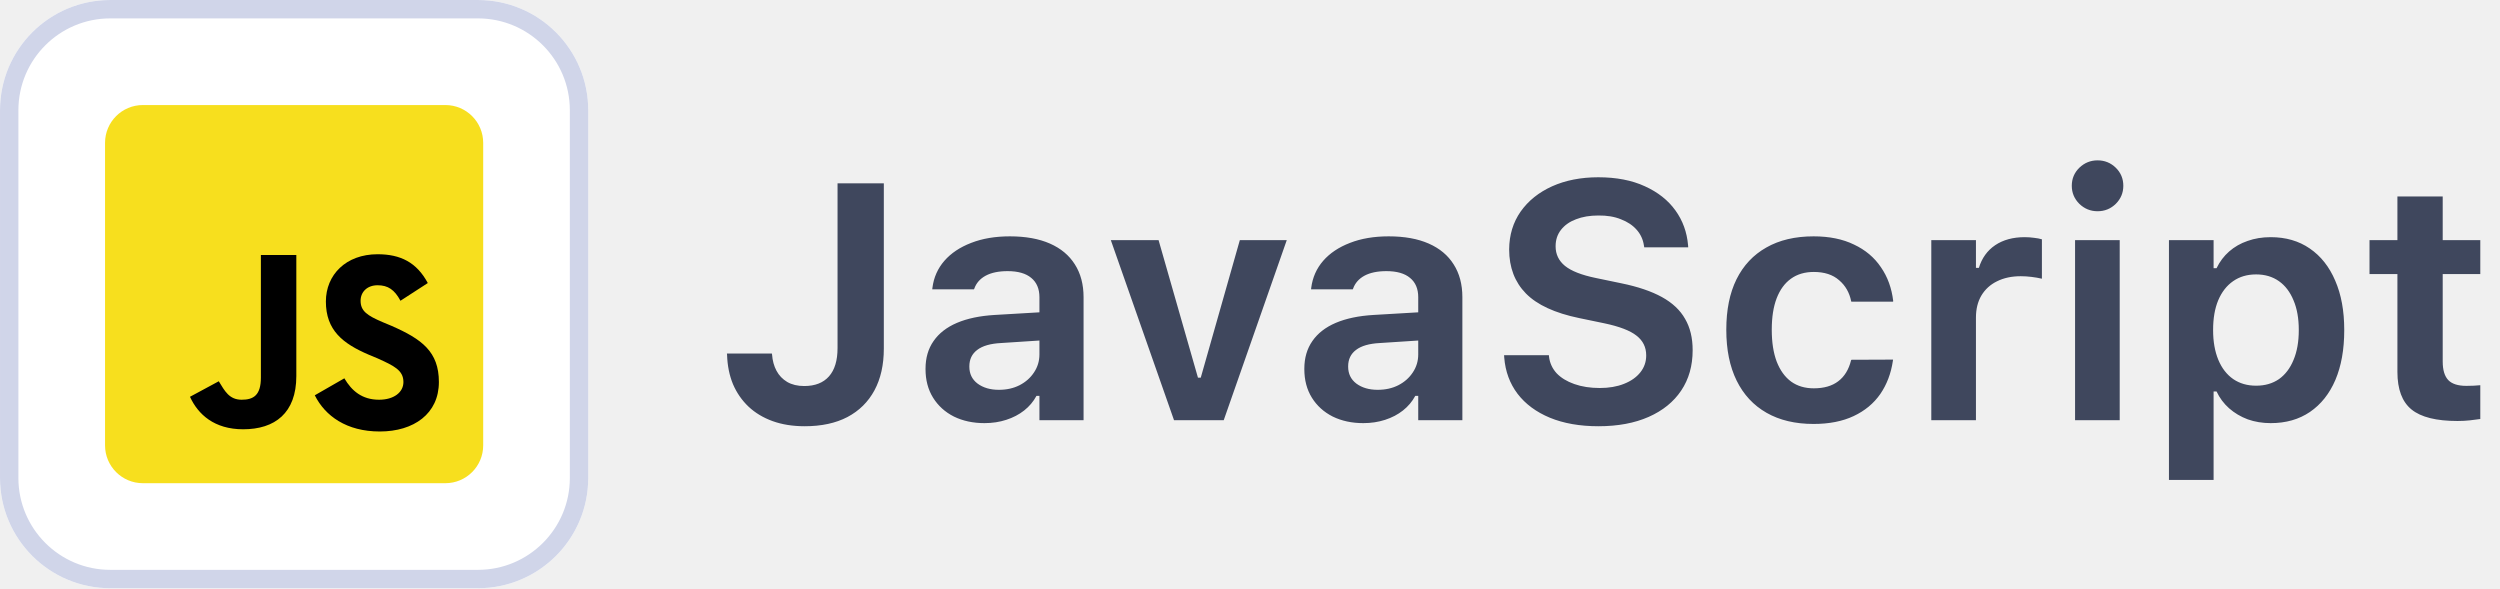
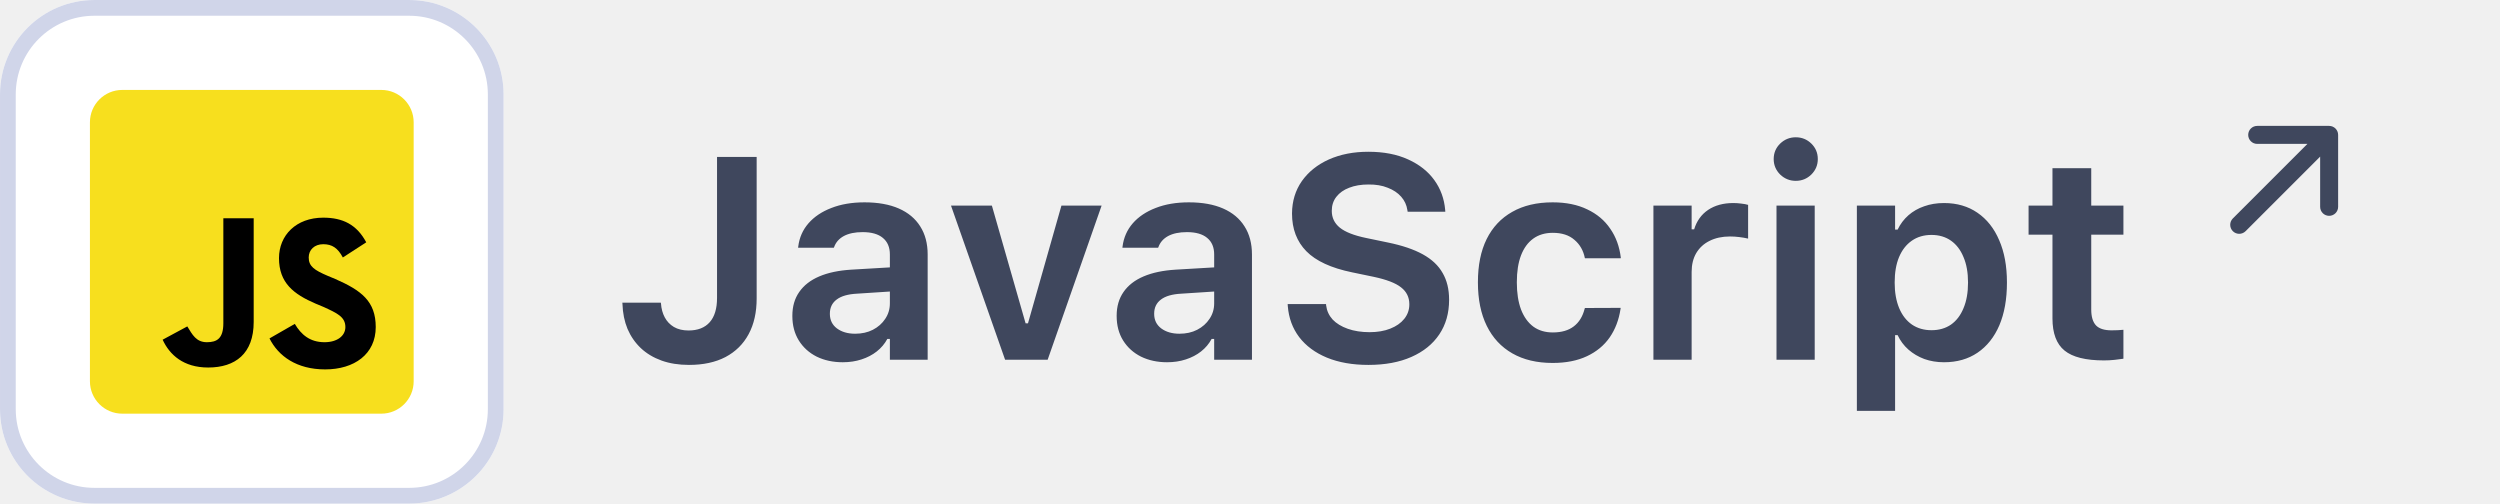
- <svg xmlns="http://www.w3.org/2000/svg" width="119" height="28" viewBox="0 0 119 28" fill="none">
+ <svg xmlns="http://www.w3.org/2000/svg" width="139" height="28" viewBox="0 0 139 28" fill="none">
  <rect width="28" height="28" rx="5.25" fill="white" />
  <path d="M0.438 5.25C0.438 2.592 2.592 0.438 5.25 0.438H22.75C25.408 0.438 27.562 2.592 27.562 5.25V22.75C27.562 25.408 25.408 27.562 22.75 27.562H5.25C2.592 27.562 0.438 25.408 0.438 22.75V5.25Z" stroke="#D0D5E9" stroke-width="0.875" />
-   <g clip-path="url(#clip0_3409_11166)">
+   <g clip-path="url(#clip0_3409_11222)">
    <path d="M5 6.8C5 5.806 5.806 5 6.8 5H21.2C22.194 5 23 5.806 23 6.8V21.2C23 22.194 22.194 23 21.2 23H6.8C5.806 23 5 22.194 5 21.2V6.8Z" fill="#F7DF1E" />
    <path d="M16.391 18.008C16.742 18.605 17.234 19.027 18.043 19.027C18.746 19.027 19.203 18.676 19.203 18.184C19.203 17.621 18.746 17.41 17.973 17.059L17.551 16.883C16.32 16.355 15.512 15.723 15.512 14.352C15.512 13.086 16.461 12.102 17.973 12.102C19.062 12.102 19.836 12.488 20.363 13.473L19.062 14.316C18.781 13.789 18.465 13.578 17.973 13.578C17.48 13.578 17.164 13.895 17.164 14.316C17.164 14.809 17.48 15.02 18.219 15.336L18.641 15.512C20.082 16.145 20.891 16.742 20.891 18.184C20.891 19.695 19.695 20.539 18.078 20.539C16.496 20.539 15.477 19.801 14.984 18.816L16.391 18.008ZM10.414 18.148C10.695 18.605 10.906 19.027 11.504 19.027C12.066 19.027 12.418 18.816 12.418 17.973V12.137H14.105V17.902C14.105 19.66 13.086 20.434 11.574 20.434C10.203 20.434 9.43 19.73 9.043 18.887L10.414 18.148Z" fill="black" />
  </g>
  <path d="M38.305 20.289C37.737 20.289 37.229 20.208 36.781 20.047C36.333 19.885 35.95 19.656 35.633 19.359C35.315 19.057 35.068 18.701 34.891 18.289C34.719 17.872 34.625 17.409 34.609 16.898L34.602 16.828H36.742L36.75 16.875C36.771 17.167 36.841 17.424 36.961 17.648C37.081 17.872 37.25 18.049 37.469 18.18C37.693 18.31 37.964 18.375 38.281 18.375C38.797 18.375 39.19 18.221 39.461 17.914C39.732 17.607 39.867 17.159 39.867 16.57V8.727H42.07V16.594C42.07 17.365 41.922 18.026 41.625 18.578C41.328 19.13 40.898 19.555 40.336 19.852C39.779 20.143 39.102 20.289 38.305 20.289ZM46.859 20.141C46.318 20.141 45.833 20.037 45.406 19.828C44.984 19.615 44.654 19.315 44.414 18.93C44.175 18.544 44.055 18.091 44.055 17.57V17.555C44.055 17.039 44.182 16.599 44.438 16.234C44.693 15.865 45.065 15.575 45.555 15.367C46.044 15.159 46.641 15.034 47.344 14.992L50.523 14.805V16.141L47.656 16.328C47.146 16.354 46.766 16.463 46.516 16.656C46.266 16.844 46.141 17.104 46.141 17.438V17.453C46.141 17.792 46.271 18.06 46.531 18.258C46.797 18.456 47.135 18.555 47.547 18.555C47.917 18.555 48.245 18.482 48.531 18.336C48.823 18.185 49.052 17.982 49.219 17.727C49.391 17.471 49.477 17.185 49.477 16.867V14.148C49.477 13.747 49.346 13.44 49.086 13.227C48.831 13.013 48.456 12.906 47.961 12.906C47.534 12.906 47.185 12.979 46.914 13.125C46.648 13.271 46.469 13.477 46.375 13.742L46.359 13.773H44.375L44.383 13.703C44.445 13.208 44.635 12.779 44.953 12.414C45.271 12.05 45.695 11.766 46.227 11.562C46.758 11.354 47.372 11.25 48.07 11.25C48.82 11.25 49.456 11.365 49.977 11.594C50.497 11.823 50.893 12.154 51.164 12.586C51.44 13.018 51.578 13.539 51.578 14.148V20H49.477V18.844H49.336C49.19 19.115 48.995 19.346 48.75 19.539C48.505 19.732 48.221 19.88 47.898 19.984C47.581 20.088 47.234 20.141 46.859 20.141ZM55.883 20L52.875 11.43H55.148L57.023 17.977H57.156L59.016 11.43H61.25L58.25 20H55.883ZM64.891 20.141C64.349 20.141 63.865 20.037 63.438 19.828C63.016 19.615 62.685 19.315 62.445 18.93C62.206 18.544 62.086 18.091 62.086 17.57V17.555C62.086 17.039 62.214 16.599 62.469 16.234C62.724 15.865 63.096 15.575 63.586 15.367C64.076 15.159 64.672 15.034 65.375 14.992L68.555 14.805V16.141L65.688 16.328C65.177 16.354 64.797 16.463 64.547 16.656C64.297 16.844 64.172 17.104 64.172 17.438V17.453C64.172 17.792 64.302 18.06 64.562 18.258C64.828 18.456 65.167 18.555 65.578 18.555C65.948 18.555 66.276 18.482 66.562 18.336C66.854 18.185 67.083 17.982 67.25 17.727C67.422 17.471 67.508 17.185 67.508 16.867V14.148C67.508 13.747 67.378 13.44 67.117 13.227C66.862 13.013 66.487 12.906 65.992 12.906C65.565 12.906 65.216 12.979 64.945 13.125C64.68 13.271 64.5 13.477 64.406 13.742L64.391 13.773H62.406L62.414 13.703C62.477 13.208 62.667 12.779 62.984 12.414C63.302 12.05 63.727 11.766 64.258 11.562C64.789 11.354 65.404 11.25 66.102 11.25C66.852 11.25 67.487 11.365 68.008 11.594C68.529 11.823 68.924 12.154 69.195 12.586C69.471 13.018 69.609 13.539 69.609 14.148V20H67.508V18.844H67.367C67.221 19.115 67.026 19.346 66.781 19.539C66.537 19.732 66.253 19.88 65.93 19.984C65.612 20.088 65.266 20.141 64.891 20.141ZM76.086 20.289C75.201 20.289 74.43 20.154 73.773 19.883C73.122 19.612 72.609 19.232 72.234 18.742C71.865 18.253 71.654 17.68 71.602 17.023L71.594 16.906H73.727L73.734 16.984C73.771 17.281 73.891 17.542 74.094 17.766C74.302 17.984 74.583 18.156 74.938 18.281C75.292 18.406 75.695 18.469 76.148 18.469C76.586 18.469 76.969 18.404 77.297 18.273C77.63 18.143 77.891 17.961 78.078 17.727C78.266 17.492 78.359 17.224 78.359 16.922V16.914C78.359 16.529 78.206 16.216 77.898 15.977C77.596 15.737 77.088 15.542 76.375 15.391L75.172 15.141C74.01 14.901 73.164 14.51 72.633 13.969C72.102 13.427 71.836 12.729 71.836 11.875V11.867C71.841 11.185 72.023 10.586 72.383 10.07C72.747 9.555 73.247 9.154 73.883 8.867C74.523 8.581 75.255 8.438 76.078 8.438C76.938 8.438 77.677 8.581 78.297 8.867C78.917 9.148 79.401 9.531 79.75 10.016C80.099 10.5 80.299 11.052 80.352 11.672L80.359 11.773H78.266L78.25 11.68C78.208 11.398 78.094 11.151 77.906 10.938C77.719 10.724 77.469 10.557 77.156 10.438C76.849 10.312 76.49 10.253 76.078 10.258C75.677 10.258 75.323 10.318 75.016 10.438C74.713 10.552 74.477 10.719 74.305 10.938C74.133 11.156 74.047 11.417 74.047 11.719V11.727C74.047 12.102 74.195 12.412 74.492 12.656C74.794 12.901 75.287 13.094 75.969 13.234L77.172 13.484C77.963 13.646 78.609 13.865 79.109 14.141C79.609 14.417 79.977 14.763 80.211 15.18C80.451 15.591 80.57 16.086 80.57 16.664V16.672C80.57 17.412 80.388 18.052 80.023 18.594C79.664 19.13 79.148 19.547 78.477 19.844C77.805 20.141 77.008 20.289 76.086 20.289ZM86.328 20.18C85.453 20.18 84.706 20.003 84.086 19.648C83.466 19.294 82.992 18.784 82.664 18.117C82.336 17.451 82.172 16.646 82.172 15.703V15.688C82.172 14.75 82.333 13.953 82.656 13.297C82.984 12.635 83.458 12.13 84.078 11.781C84.698 11.427 85.448 11.25 86.328 11.25C87.073 11.25 87.713 11.38 88.25 11.641C88.792 11.896 89.219 12.255 89.531 12.719C89.849 13.177 90.044 13.713 90.117 14.328L90.109 14.359H88.125L88.117 14.344C88.034 13.927 87.841 13.591 87.539 13.336C87.242 13.075 86.841 12.945 86.336 12.945C85.909 12.945 85.547 13.052 85.25 13.266C84.953 13.479 84.727 13.789 84.57 14.195C84.414 14.602 84.336 15.099 84.336 15.688V15.703C84.336 16.292 84.414 16.794 84.57 17.211C84.732 17.628 84.961 17.945 85.258 18.164C85.555 18.378 85.914 18.484 86.336 18.484C86.82 18.484 87.208 18.372 87.5 18.148C87.797 17.924 88 17.594 88.109 17.156L88.125 17.125L90.109 17.117L90.102 17.172C90.013 17.776 89.812 18.305 89.5 18.758C89.188 19.206 88.766 19.555 88.234 19.805C87.703 20.055 87.068 20.18 86.328 20.18ZM91.93 20V11.43H94.055V12.75H94.195C94.336 12.287 94.594 11.927 94.969 11.672C95.349 11.417 95.818 11.289 96.375 11.289C96.526 11.289 96.674 11.3 96.82 11.32C96.966 11.336 97.091 11.359 97.195 11.391V13.266C97.034 13.229 96.867 13.2 96.695 13.18C96.529 13.159 96.359 13.148 96.188 13.148C95.755 13.148 95.378 13.229 95.055 13.391C94.737 13.547 94.49 13.773 94.312 14.07C94.141 14.362 94.055 14.711 94.055 15.117V20H91.93ZM98.773 20V11.43H100.898V20H98.773ZM99.844 10.055C99.51 10.055 99.221 9.938 98.977 9.703C98.737 9.464 98.617 9.177 98.617 8.844C98.617 8.505 98.737 8.219 98.977 7.984C99.221 7.75 99.51 7.633 99.844 7.633C100.182 7.633 100.471 7.75 100.711 7.984C100.951 8.219 101.07 8.505 101.07 8.844C101.07 9.177 100.951 9.464 100.711 9.703C100.471 9.938 100.182 10.055 99.844 10.055ZM103.242 22.844V11.43H105.367V12.766H105.508C105.659 12.453 105.859 12.188 106.109 11.969C106.359 11.75 106.651 11.583 106.984 11.469C107.318 11.349 107.685 11.289 108.086 11.289C108.805 11.289 109.424 11.469 109.945 11.828C110.471 12.188 110.875 12.698 111.156 13.359C111.443 14.016 111.586 14.797 111.586 15.703V15.719C111.586 16.635 111.445 17.424 111.164 18.086C110.883 18.742 110.479 19.25 109.953 19.609C109.432 19.963 108.81 20.141 108.086 20.141C107.695 20.141 107.331 20.081 106.992 19.961C106.659 19.836 106.365 19.662 106.109 19.438C105.854 19.213 105.654 18.945 105.508 18.633H105.367V22.844H103.242ZM107.391 18.359C107.812 18.359 108.174 18.255 108.477 18.047C108.779 17.833 109.01 17.529 109.172 17.133C109.339 16.737 109.422 16.266 109.422 15.719V15.703C109.422 15.156 109.339 14.688 109.172 14.297C109.01 13.901 108.779 13.596 108.477 13.383C108.174 13.169 107.812 13.062 107.391 13.062C106.969 13.062 106.604 13.169 106.297 13.383C105.99 13.596 105.753 13.901 105.586 14.297C105.424 14.688 105.344 15.156 105.344 15.703V15.719C105.344 16.26 105.427 16.732 105.594 17.133C105.76 17.529 105.997 17.833 106.305 18.047C106.612 18.255 106.974 18.359 107.391 18.359ZM116.977 20.039C115.966 20.039 115.237 19.857 114.789 19.492C114.341 19.128 114.117 18.531 114.117 17.703V13.047H112.789V11.43H114.117V9.352H116.273V11.43H118.062V13.047H116.273V17.211C116.273 17.612 116.362 17.906 116.539 18.094C116.716 18.276 117.003 18.367 117.398 18.367C117.539 18.367 117.656 18.365 117.75 18.359C117.844 18.354 117.948 18.346 118.062 18.336V19.945C117.922 19.966 117.758 19.987 117.57 20.008C117.383 20.029 117.185 20.039 116.977 20.039Z" fill="#3F475D" />
+   <path fill-rule="evenodd" clip-rule="evenodd" d="M125 7.5C125 7.224 125.224 7 125.5 7H129.5C129.776 7 130 7.224 130 7.5V11.5C130 11.776 129.776 12 129.5 12C129.224 12 129 11.776 129 11.5V8.707L124.854 12.854C124.658 13.049 124.342 13.049 124.146 12.854C123.951 12.658 123.951 12.342 124.146 12.146L128.293 8H125.5C125.224 8 125 7.776 125 7.5Z" fill="#3F475D" />
  <defs>
-     <clipPath id="clip0_3409_11166">
+     <clipPath id="clip0_3409_11222">
      <rect width="18" height="18" fill="white" transform="translate(5 5)" />
    </clipPath>
  </defs>
</svg>
